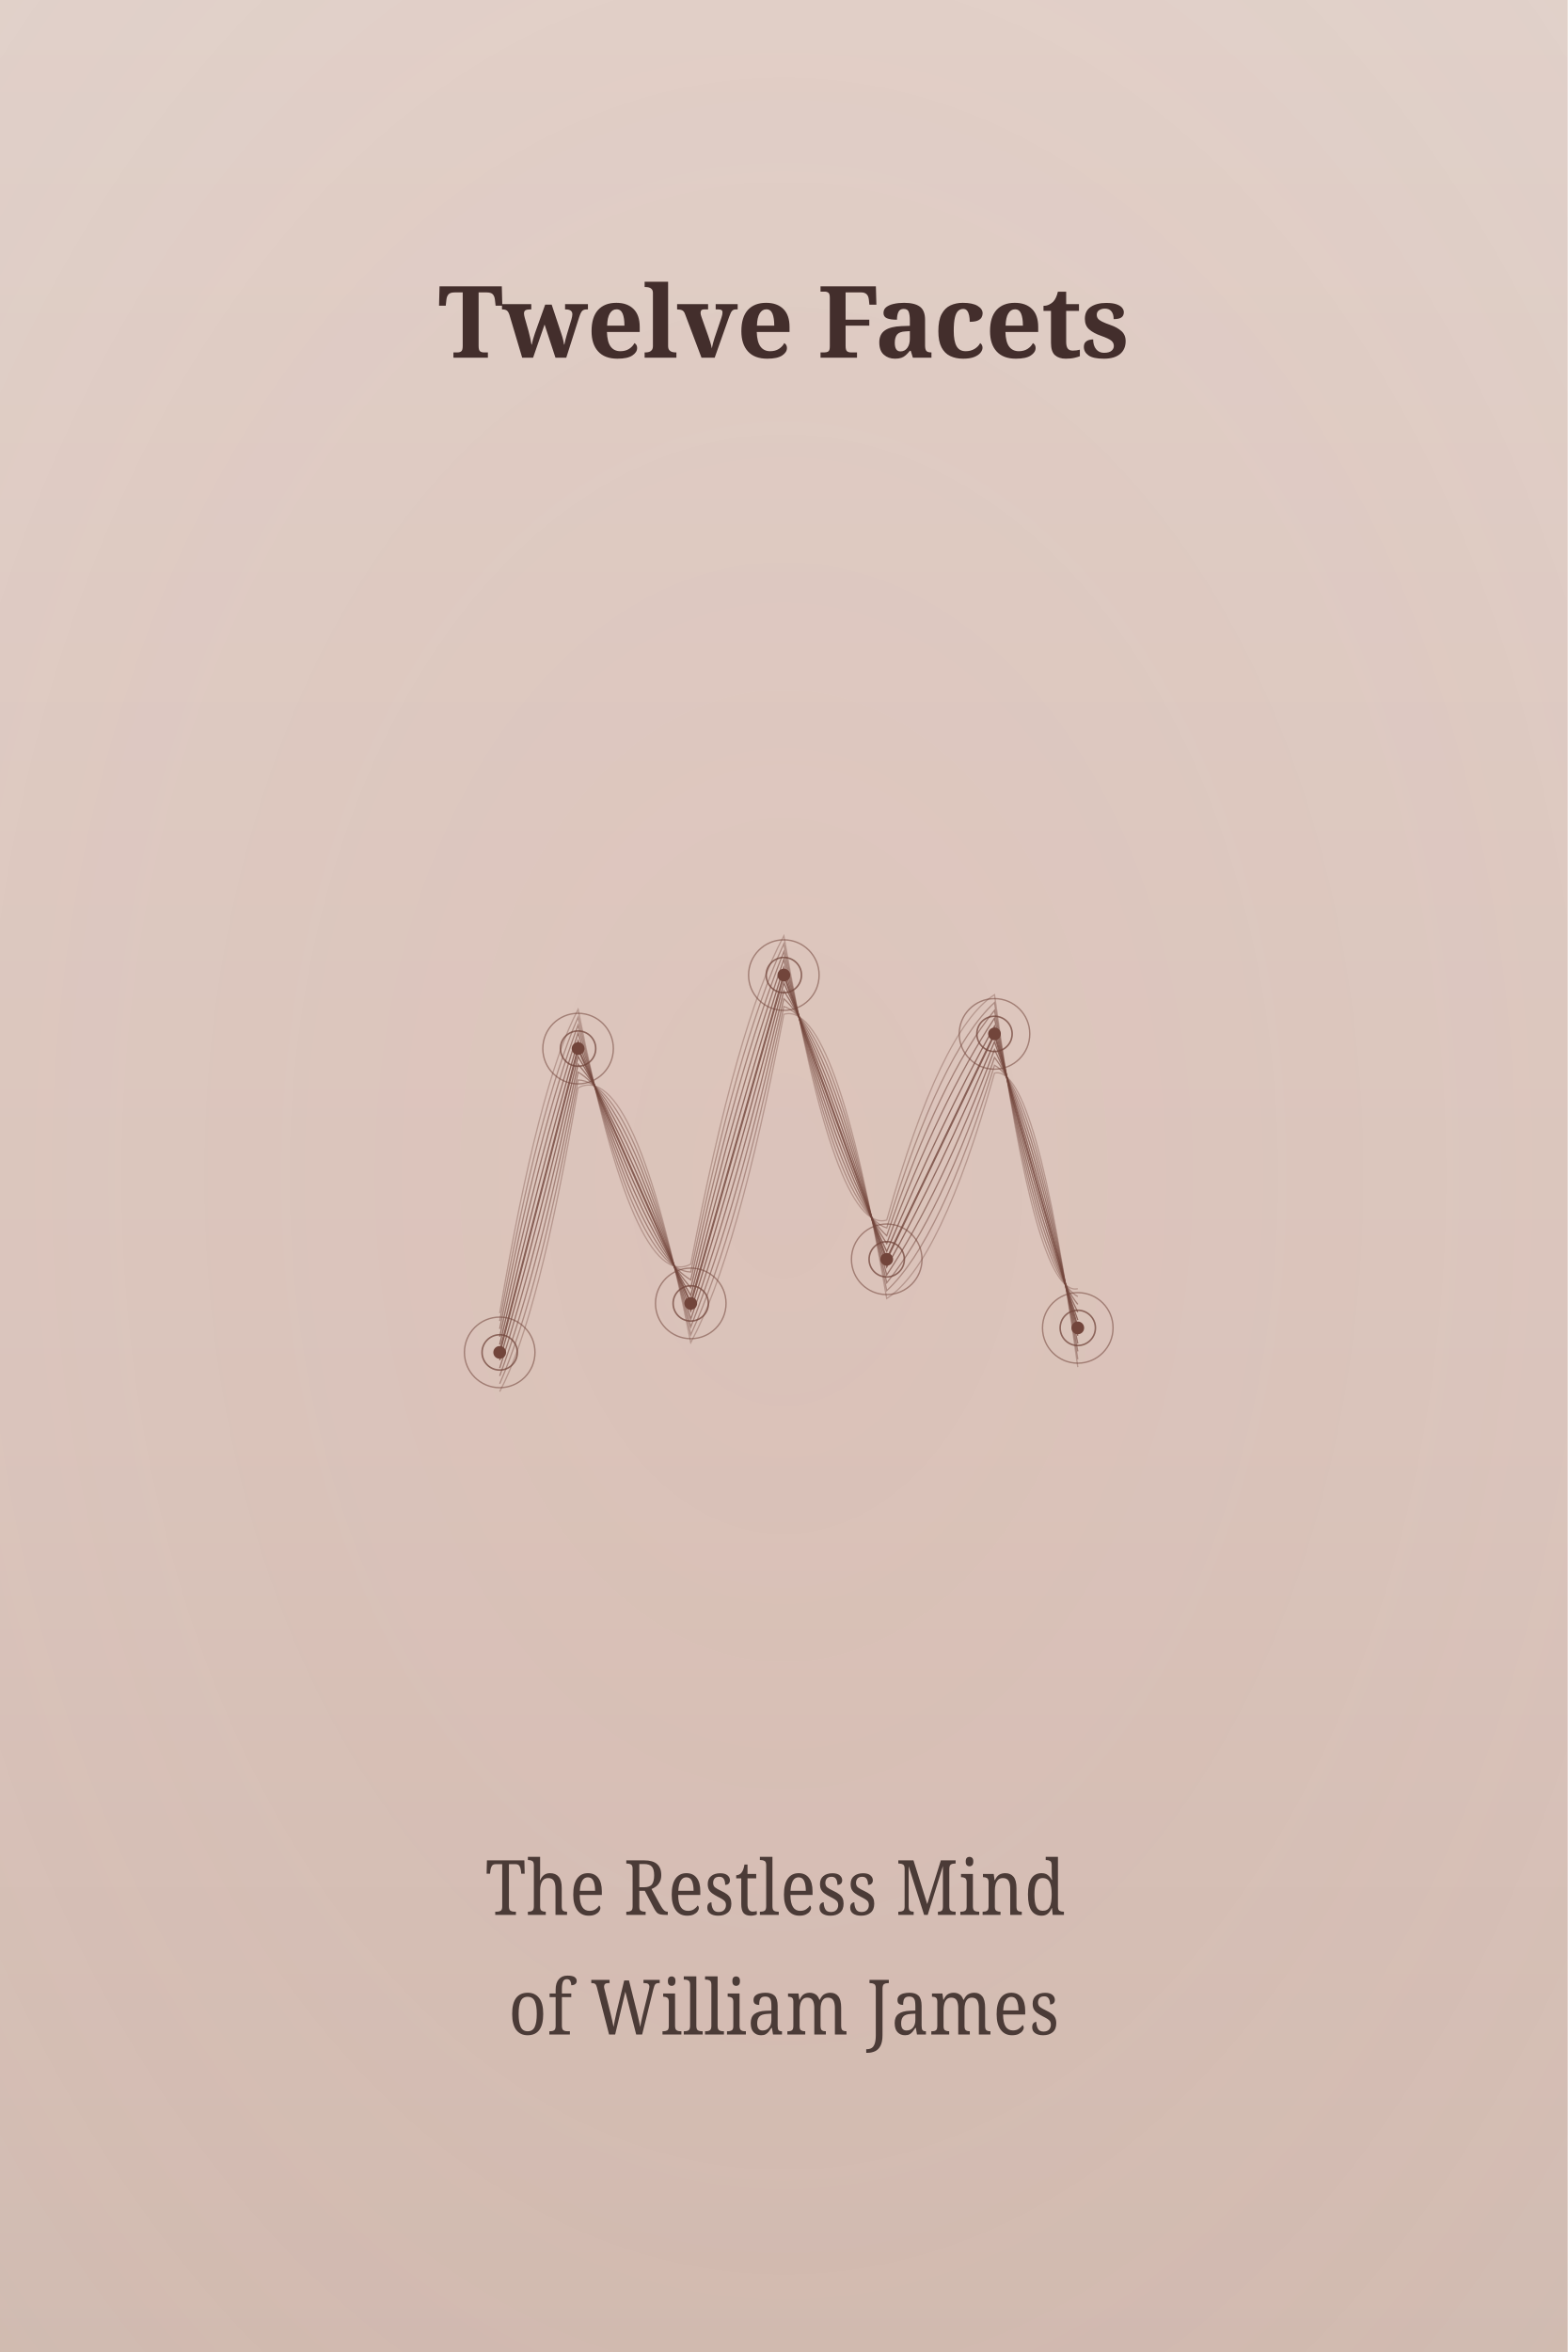
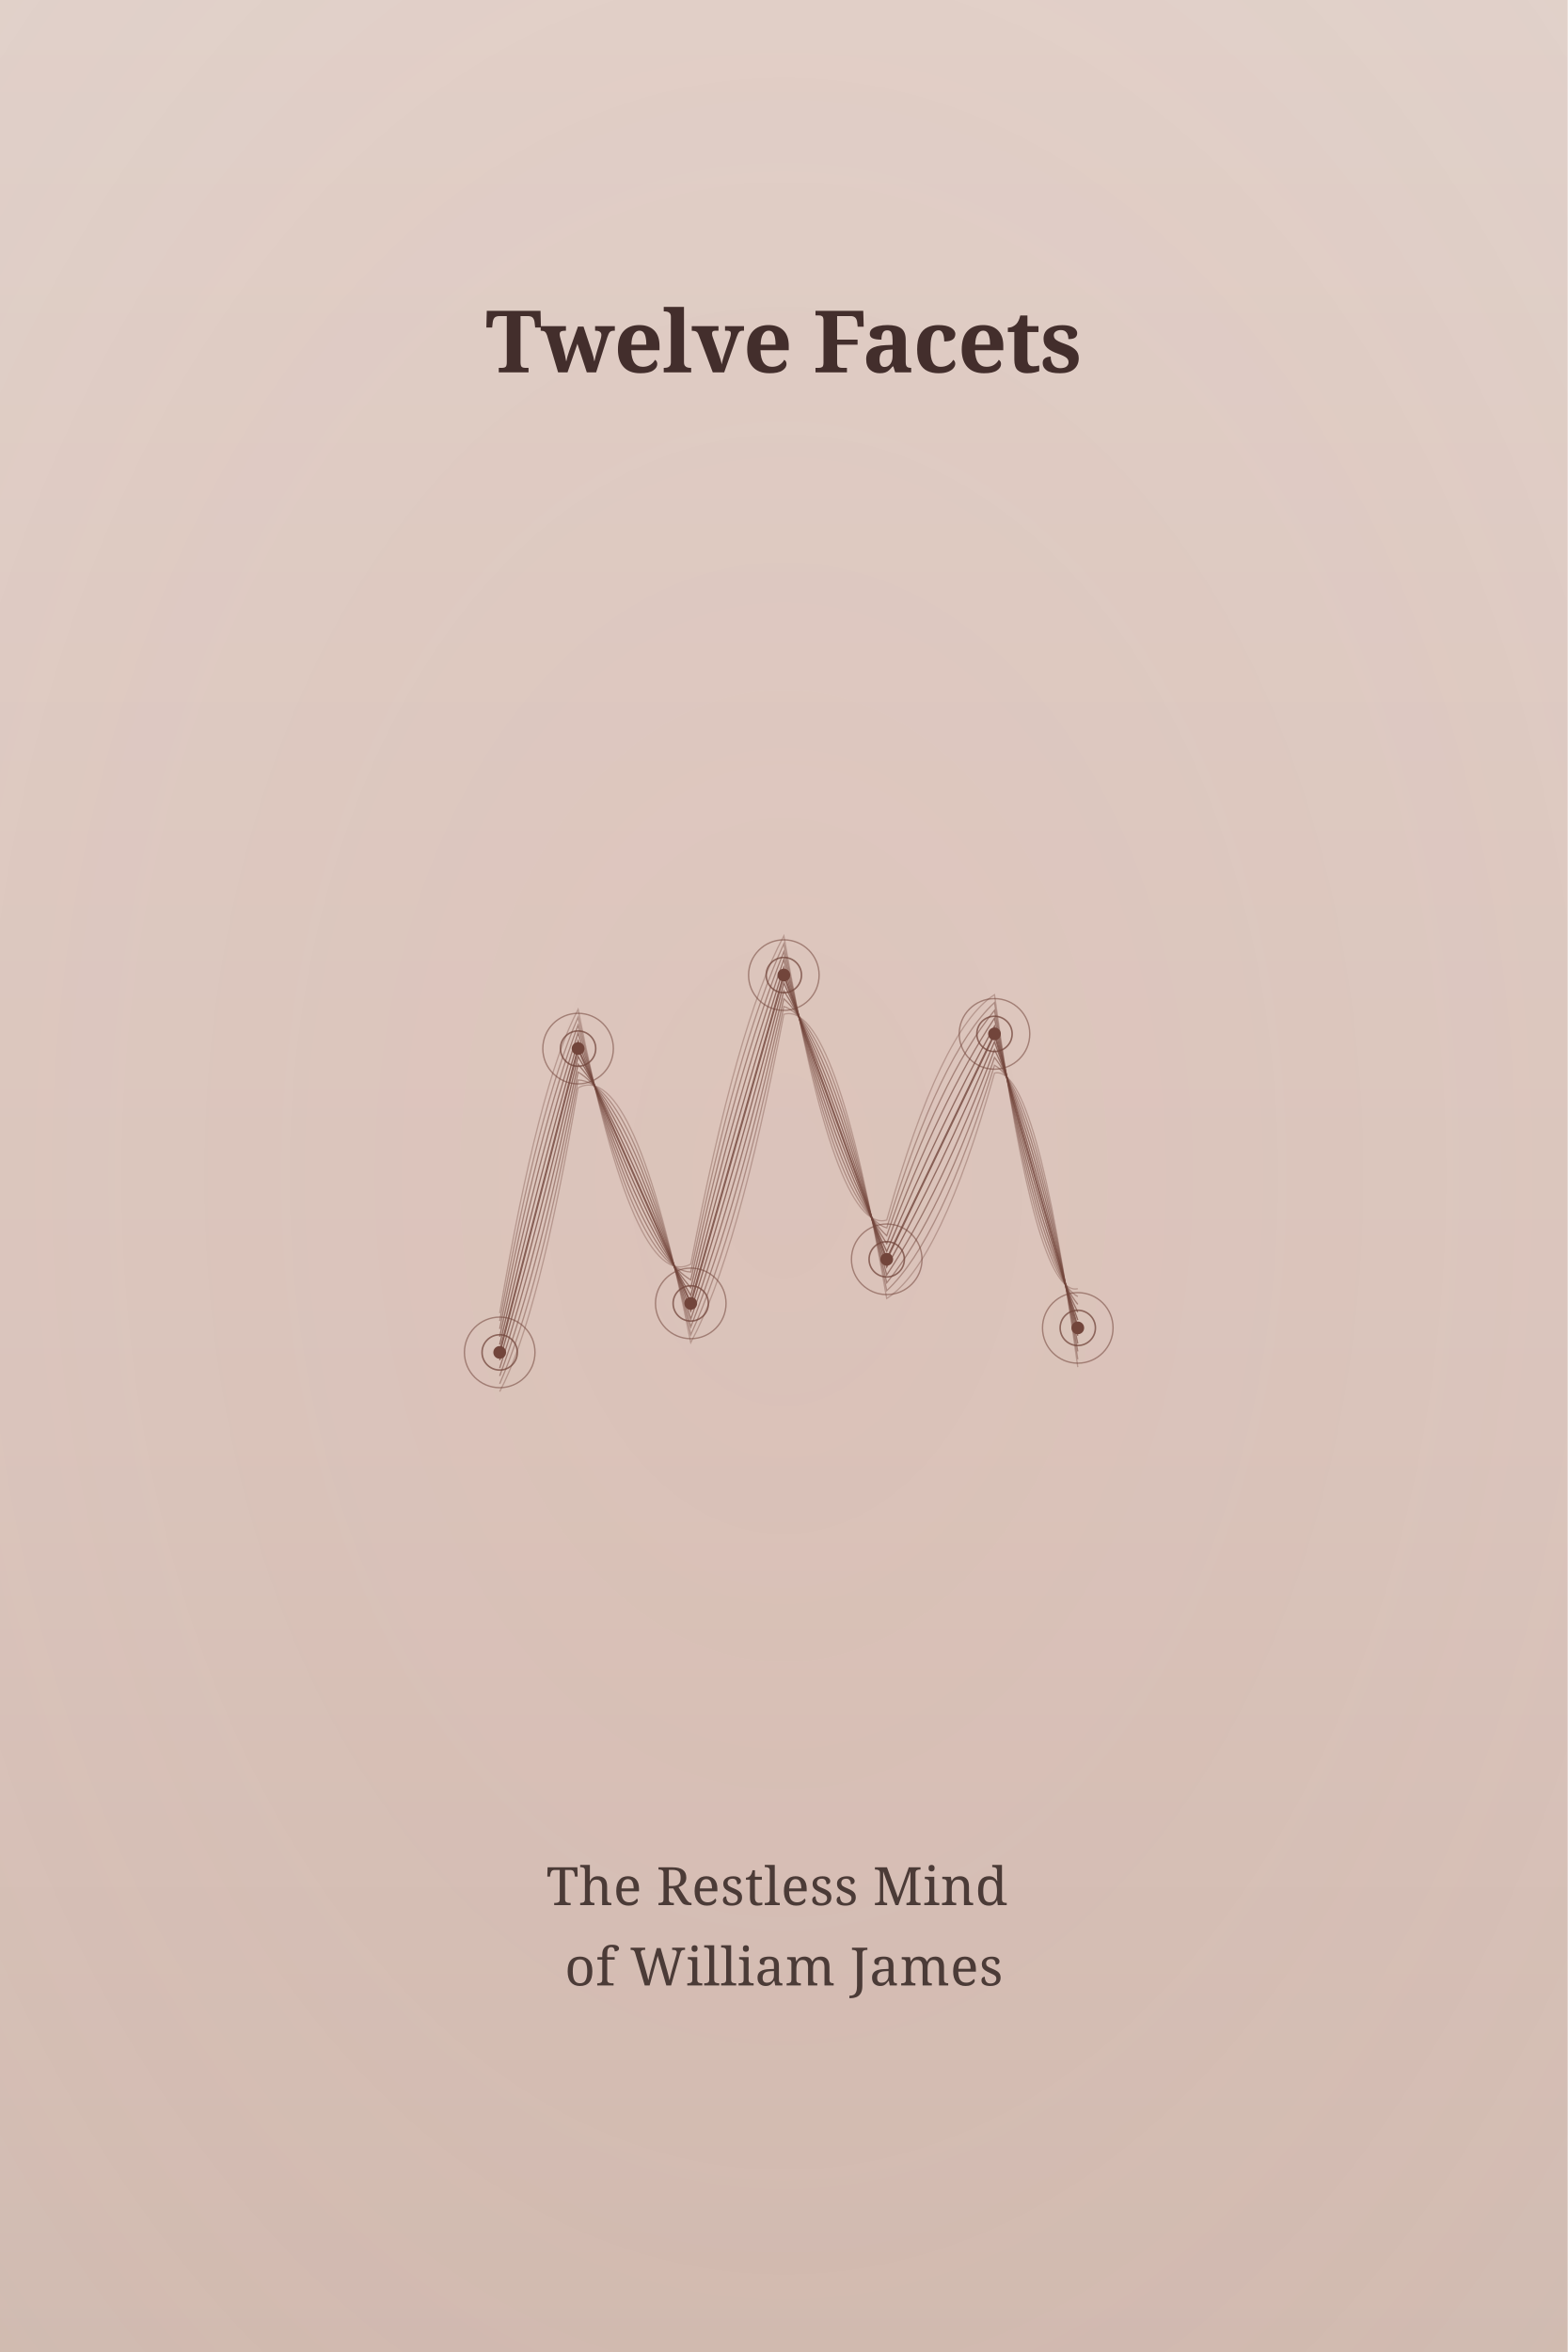
<svg xmlns="http://www.w3.org/2000/svg" viewBox="0 0 1600 2400" width="100%" height="100%">
  <defs>
    <linearGradient id="bg-flights-and-perches" x1="0%" y1="0%" x2="0%" y2="100%">
      <stop offset="0%" stop-color="#e1d1ca" />
      <stop offset="60%" stop-color="#dac6be" />
      <stop offset="100%" stop-color="#d1bbb1" />
    </linearGradient>
    <radialGradient id="halo-flights-and-perches" cx="50%" cy="50%" r="75%">
      <stop offset="0%" stop-color="#e07a5f" stop-opacity="0.06" />
      <stop offset="55%" stop-color="#e07a5f" stop-opacity="0.03" />
      <stop offset="100%" stop-color="#e07a5f" stop-opacity="0.00" />
    </radialGradient>
  </defs>
  <rect width="1600" height="2400" fill="url(#bg-flights-and-perches)" />
  <rect width="1600" height="2400" fill="url(#halo-flights-and-perches)" />
  <g text-anchor="middle">
-     <text x="800" y="365" font-family="'Literata', Georgia, serif" font-size="102" font-weight="700" letter-spacing="-0.01em" fill="#432e2c">Twelve Facets</text>
+     <text x="800" y="380" font-family="'Literata', Georgia, serif" font-size="88" font-weight="700" letter-spacing="-0.01em" fill="#432e2c">Twelve Facets</text>
  </g>
  <g class="emblem-flights" transform="translate(0, -210)">
    <path d="M 510 1550 Q 550.0 1315.0 590 1240 Q 647.5 1530.0 705 1500 Q 752.5 1252.5 800 1165 Q 852.5 1470.0 905 1455 Q 960.0 1260.0 1015 1225 Q 1057.5 1535.0 1100 1525" stroke="#72453b" stroke-width="1.3" fill="none" opacity="0.35" />
    <path d="M 510 1558 Q 550.0 1339.0 590 1248 Q 647.5 1506.0 705 1508 Q 752.5 1276.5 800 1173 Q 852.5 1446.0 905 1463 Q 960.0 1284.0 1015 1233 Q 1057.5 1511.0 1100 1533" stroke="#72453b" stroke-width="1.3" fill="none" opacity="0.44" />
    <path d="M 510 1566 Q 550.0 1363.0 590 1256 Q 647.5 1482.0 705 1516 Q 752.5 1300.5 800 1181 Q 852.5 1422.0 905 1471 Q 960.0 1308.0 1015 1241 Q 1057.5 1487.0 1100 1541" stroke="#72453b" stroke-width="1.3" fill="none" opacity="0.53" />
    <path d="M 510 1574 Q 550.0 1387.0 590 1264 Q 647.5 1458.0 705 1524 Q 752.5 1324.5 800 1189 Q 852.5 1398.0 905 1479 Q 960.0 1332.0 1015 1249 Q 1057.5 1463.0 1100 1549" stroke="#72453b" stroke-width="1.3" fill="none" opacity="0.62" />
    <path d="M 510 1582 Q 550.0 1411.0 590 1272 Q 647.5 1434.0 705 1532 Q 752.5 1348.5 800 1197 Q 852.5 1374.0 905 1487 Q 960.0 1356.0 1015 1257 Q 1057.5 1439.0 1100 1557" stroke="#72453b" stroke-width="1.3" fill="none" opacity="0.71" />
    <path d="M 510 1590 Q 550.0 1435.0 590 1280 Q 647.5 1410.0 705 1540 Q 752.5 1372.5 800 1205 Q 852.5 1350.0 905 1495 Q 960.0 1380.0 1015 1265 Q 1057.5 1415.0 1100 1565" stroke="#72453b" stroke-width="2.0" fill="none" opacity="0.80" />
    <path d="M 510 1598 Q 550.0 1459.0 590 1288 Q 647.5 1386.0 705 1548 Q 752.5 1396.5 800 1213 Q 852.5 1326.0 905 1503 Q 960.0 1404.0 1015 1273 Q 1057.5 1391.0 1100 1573" stroke="#72453b" stroke-width="1.3" fill="none" opacity="0.71" />
    <path d="M 510 1606 Q 550.0 1483.0 590 1296 Q 647.5 1362.0 705 1556 Q 752.5 1420.5 800 1221 Q 852.5 1302.0 905 1511 Q 960.0 1428.0 1015 1281 Q 1057.5 1367.0 1100 1581" stroke="#72453b" stroke-width="1.3" fill="none" opacity="0.62" />
    <path d="M 510 1614 Q 550.0 1507.0 590 1304 Q 647.5 1338.0 705 1564 Q 752.5 1444.5 800 1229 Q 852.5 1278.0 905 1519 Q 960.0 1452.0 1015 1289 Q 1057.5 1343.0 1100 1589" stroke="#72453b" stroke-width="1.3" fill="none" opacity="0.53" />
    <path d="M 510 1622 Q 550.0 1531.0 590 1312 Q 647.5 1314.0 705 1572 Q 752.5 1468.5 800 1237 Q 852.5 1254.0 905 1527 Q 960.0 1476.0 1015 1297 Q 1057.5 1319.0 1100 1597" stroke="#72453b" stroke-width="1.3" fill="none" opacity="0.44" />
    <path d="M 510 1630 Q 550.0 1555.0 590 1320 Q 647.5 1290.0 705 1580 Q 752.5 1492.5 800 1245 Q 852.5 1230.0 905 1535 Q 960.0 1500.0 1015 1305 Q 1057.5 1295.0 1100 1605" stroke="#72453b" stroke-width="1.3" fill="none" opacity="0.35" />
    <circle cx="510" cy="1590" r="36" stroke="#72453b" stroke-width="1.4" fill="none" opacity="0.55" />
    <circle cx="510" cy="1590" r="18" stroke="#72453b" stroke-width="1.6" fill="none" opacity="0.75" />
    <circle cx="510" cy="1590" r="6.5" fill="#72453b" />
    <circle cx="590" cy="1280" r="36" stroke="#72453b" stroke-width="1.4" fill="none" opacity="0.55" />
    <circle cx="590" cy="1280" r="18" stroke="#72453b" stroke-width="1.6" fill="none" opacity="0.75" />
    <circle cx="590" cy="1280" r="6.5" fill="#72453b" />
    <circle cx="705" cy="1540" r="36" stroke="#72453b" stroke-width="1.4" fill="none" opacity="0.55" />
    <circle cx="705" cy="1540" r="18" stroke="#72453b" stroke-width="1.6" fill="none" opacity="0.75" />
    <circle cx="705" cy="1540" r="6.5" fill="#72453b" />
    <circle cx="800" cy="1205" r="36" stroke="#72453b" stroke-width="1.4" fill="none" opacity="0.55" />
    <circle cx="800" cy="1205" r="18" stroke="#72453b" stroke-width="1.6" fill="none" opacity="0.75" />
    <circle cx="800" cy="1205" r="6.5" fill="#72453b" />
    <circle cx="905" cy="1495" r="36" stroke="#72453b" stroke-width="1.4" fill="none" opacity="0.55" />
    <circle cx="905" cy="1495" r="18" stroke="#72453b" stroke-width="1.6" fill="none" opacity="0.75" />
    <circle cx="905" cy="1495" r="6.5" fill="#72453b" />
    <circle cx="1015" cy="1265" r="36" stroke="#72453b" stroke-width="1.4" fill="none" opacity="0.55" />
    <circle cx="1015" cy="1265" r="18" stroke="#72453b" stroke-width="1.6" fill="none" opacity="0.75" />
    <circle cx="1015" cy="1265" r="6.5" fill="#72453b" />
    <circle cx="1100" cy="1565" r="36" stroke="#72453b" stroke-width="1.4" fill="none" opacity="0.55" />
    <circle cx="1100" cy="1565" r="18" stroke="#72453b" stroke-width="1.6" fill="none" opacity="0.75" />
    <circle cx="1100" cy="1565" r="6.5" fill="#72453b" />
  </g>
-   <g text-anchor="middle" transform="translate(800, 0) scale(0.87, 1) translate(-800, 0)">
-     <text x="800" y="1954" font-family="'Literata', Georgia, serif" font-size="78" font-weight="400" letter-spacing="0.01em" fill="#4b3b37">
+   <g text-anchor="middle">
+     <text x="800" y="1944" font-family="'Literata', Georgia, serif" font-size="54" font-weight="400" letter-spacing="0.01em" fill="#4b3b37">
      <tspan x="800" dy="0">The Restless Mind</tspan>
-       <tspan x="800" dy="122">of William James</tspan>
+       <tspan x="800" dy="82">of William James</tspan>
    </text>
  </g>
</svg>
